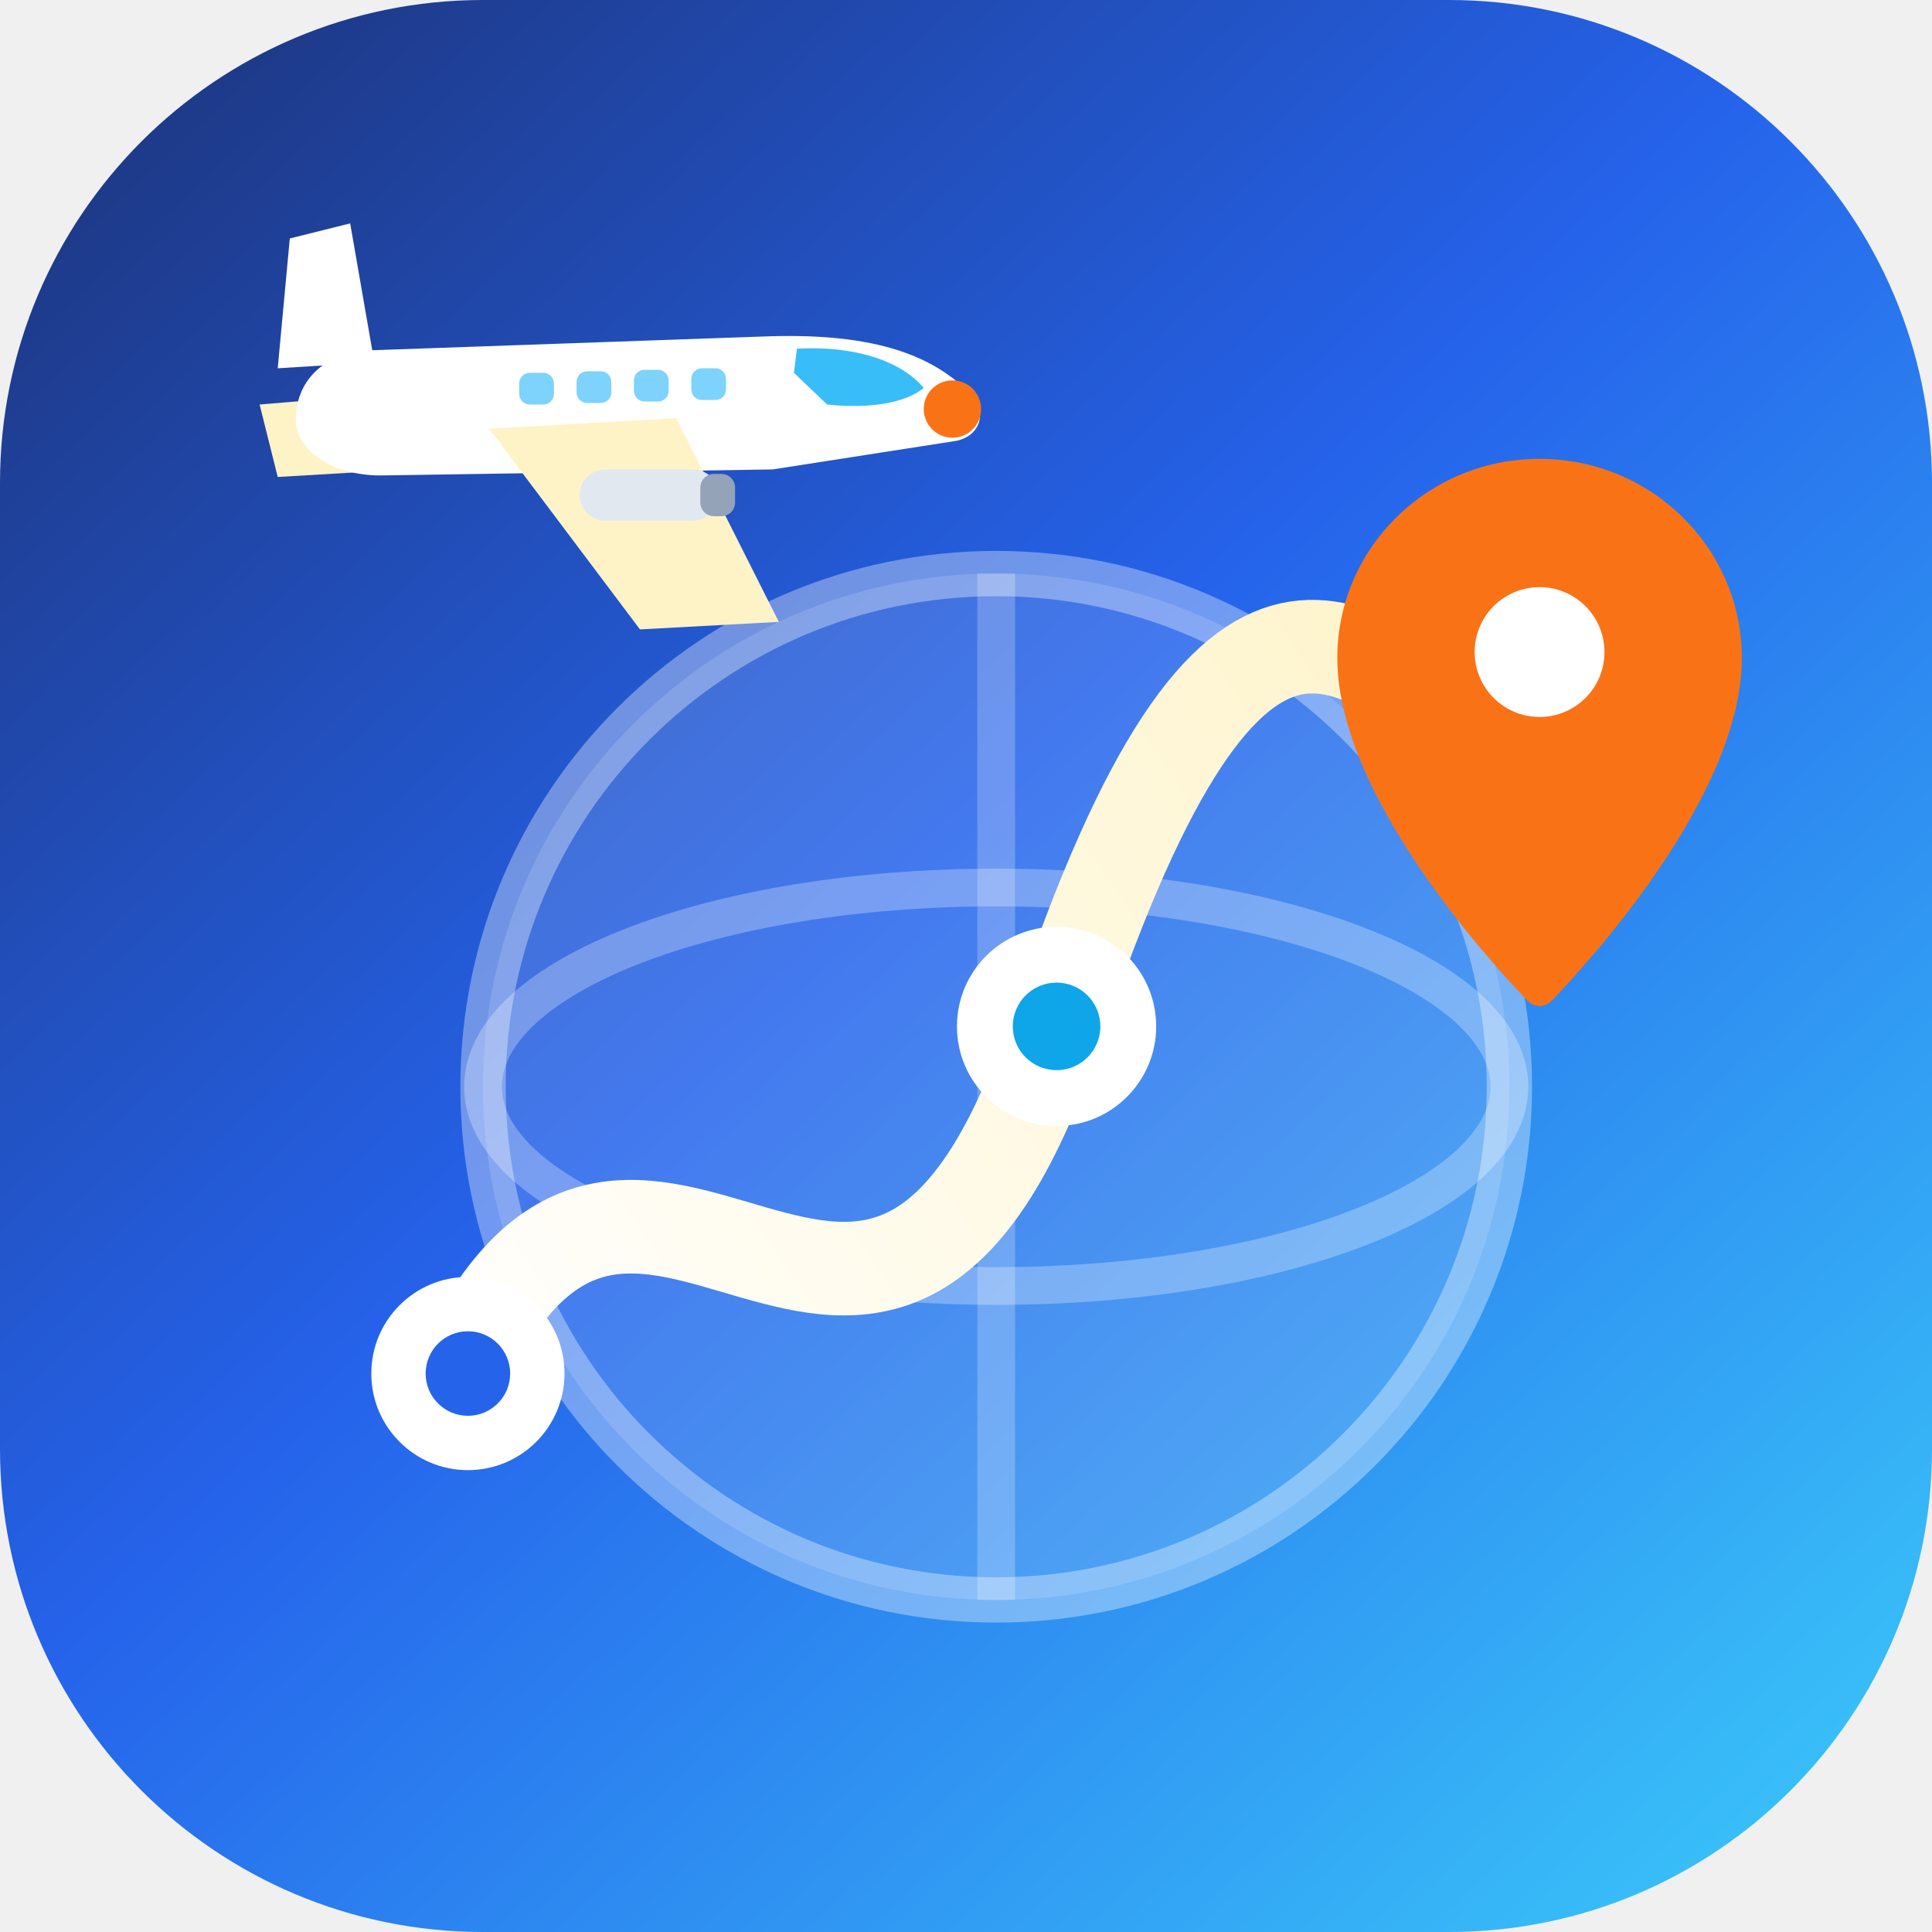
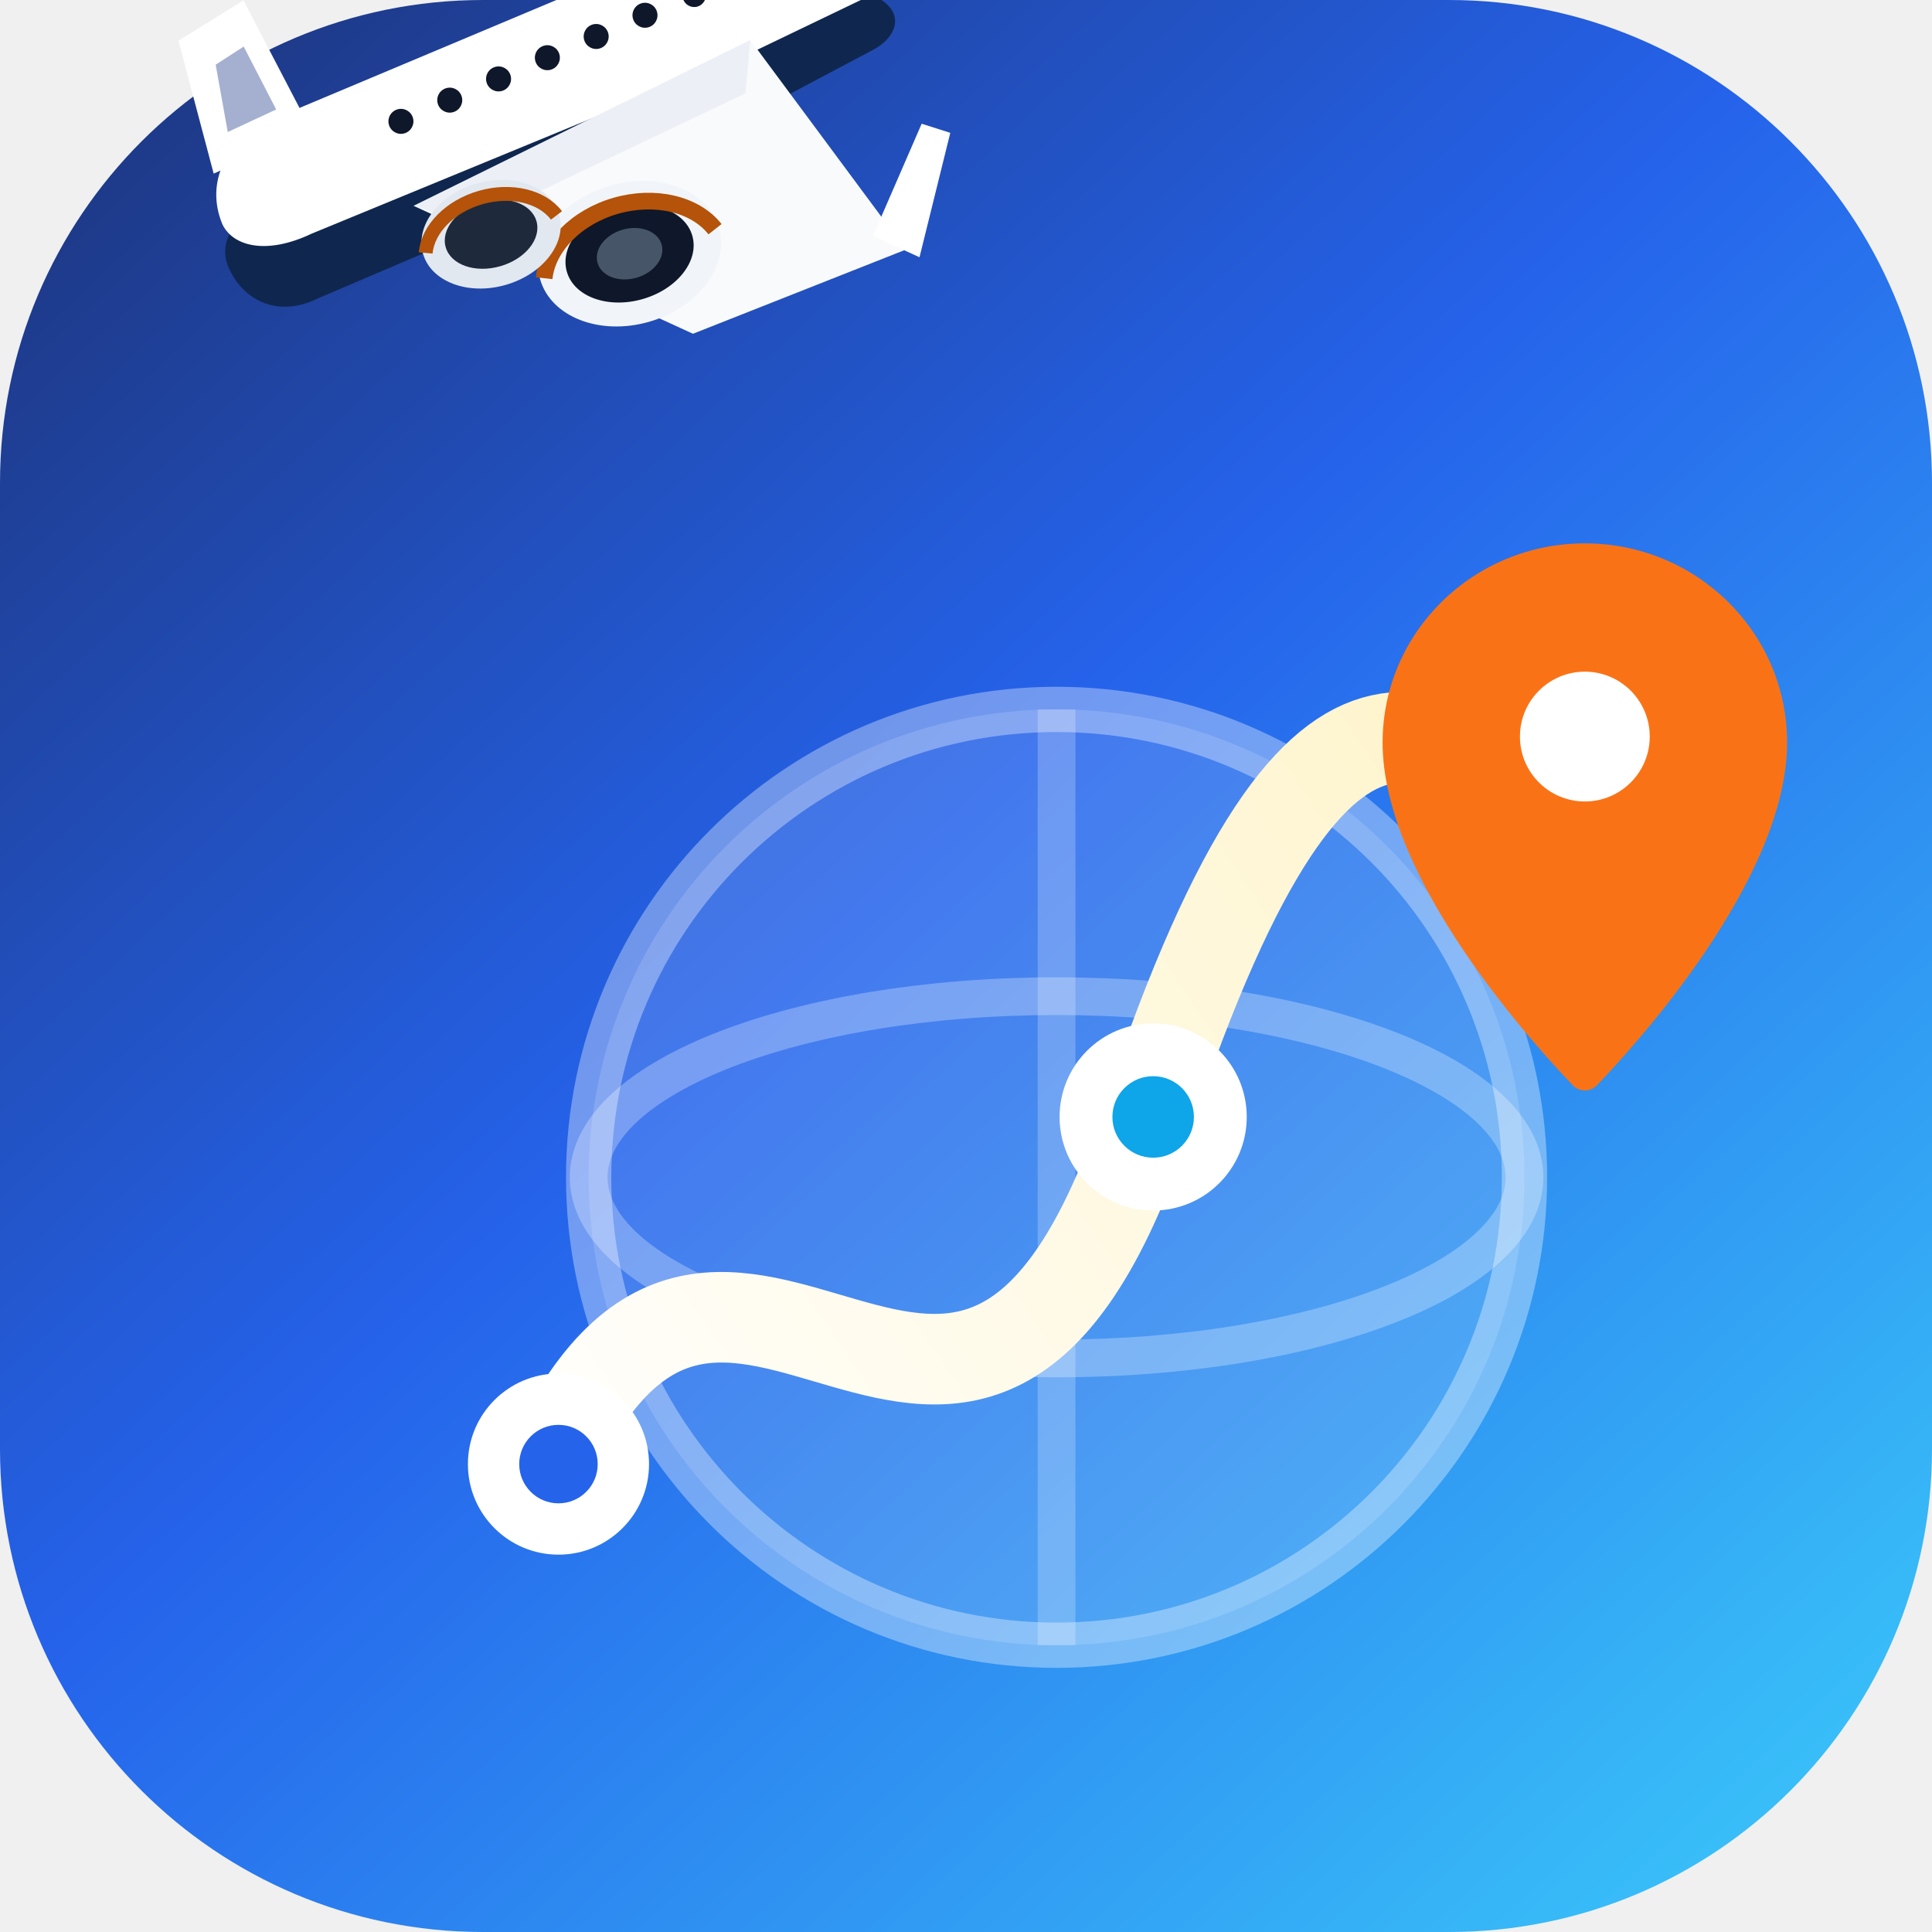
<svg xmlns="http://www.w3.org/2000/svg" width="64" height="64" viewBox="0 0 64 64" fill="none">
  <defs>
    <linearGradient id="giBg" x1="6" y1="4" x2="58" y2="60" gradientUnits="userSpaceOnUse">
      <stop stop-color="#1E3A8A" />
      <stop offset="0.45" stop-color="#2563EB" />
      <stop offset="1" stop-color="#38BDF8" />
    </linearGradient>
    <linearGradient id="giRoute" x1="12" y1="44" x2="50" y2="18" gradientUnits="userSpaceOnUse">
      <stop stop-color="#FFFFFF" />
      <stop offset="1" stop-color="#FEF3C7" />
    </linearGradient>
  </defs>
  <rect width="64" height="64" rx="16" fill="url(#giBg)" />
-   <circle cx="33" cy="36" r="17" fill="#FFFFFF" fill-opacity="0.14" />
-   <circle cx="33" cy="36" r="17" stroke="#FFFFFF" stroke-opacity="0.35" stroke-width="1.5" />
-   <ellipse cx="33" cy="36" rx="17" ry="6.6" stroke="#FFFFFF" stroke-opacity="0.28" stroke-width="1.25" fill="none" />
-   <path d="M33 19v34" stroke="#FFFFFF" stroke-opacity="0.22" stroke-width="1.25" />
-   <path d="M15 46 C21 32, 29 52, 35 34 S45 22, 49 24" stroke="url(#giRoute)" stroke-width="3.1" stroke-linecap="round" stroke-linejoin="round" fill="none" />
-   <circle cx="15.5" cy="45.5" r="3.2" fill="#FFFFFF" />
-   <circle cx="15.5" cy="45.5" r="1.4" fill="#2563EB" />
-   <circle cx="35" cy="34" r="3.3" fill="#FFFFFF" />
-   <circle cx="35" cy="34" r="1.45" fill="#0EA5E9" />
-   <g transform="translate(7 7)">
-     <path fill="#FFFFFF" d="M2.2 5.2 L5.4 5 L4.6 0.4 L2.6 0.9 Z" />
-     <path fill="#FEF3C7" d="M1.6 6.4 L5.2 6.1 L5.6 8.6 L2.2 8.8 Z" />
-     <path fill="#FFFFFF" d="       M2.8 6.9       C2.8 5.5 3.9 4.6 5.4 4.6       L18.2 4.15       C21.8 4 23.8 4.7 25.1 6       C25.7 6.55 25.55 7.4 24.7 7.6       L18.6 8.55       L5.6 8.75       C4 8.75 2.8 7.9 2.8 6.9Z" />
-     <path fill="#38BDF8" d="M19.4 4.55 C21.2 4.45 22.8 4.9 23.6 5.85 C23 6.35 21.8 6.55 20.4 6.4 L19.3 5.35 Z" />
-     <rect x="10.2" y="5.35" width="1.15" height="1.05" rx="0.35" fill="#7DD3FC" />
-     <rect x="12.1" y="5.3" width="1.15" height="1.05" rx="0.35" fill="#7DD3FC" />
-     <rect x="14" y="5.25" width="1.15" height="1.05" rx="0.35" fill="#7DD3FC" />
-     <rect x="15.9" y="5.2" width="1.15" height="1.05" rx="0.35" fill="#7DD3FC" />
-     <path fill="#FEF3C7" d="M9.2 7.2 L15.4 6.85 L18.8 13.6 L14.2 13.85 Z" />
-     <rect x="12.2" y="8.55" width="4.6" height="1.7" rx="0.85" fill="#E2E8F0" />
-     <rect x="16.2" y="8.7" width="1.15" height="1.4" rx="0.45" fill="#94A3B8" />
-     <circle cx="24.55" cy="6.55" r="0.95" fill="#F97316" />
+   <circle cx="35" cy="39" r="15.5" fill="#FFFFFF" fill-opacity="0.14" />
+   <circle cx="35" cy="39" r="15.5" stroke="#FFFFFF" stroke-opacity="0.35" stroke-width="1.5" />
+   <ellipse cx="35" cy="39" rx="15.5" ry="6" stroke="#FFFFFF" stroke-opacity="0.28" stroke-width="1.25" fill="none" />
+   <path d="M35 23.5v31" stroke="#FFFFFF" stroke-opacity="0.22" stroke-width="1.25" />
+   <path d="M18 49 C24 35, 32 55, 38 37 S48 25, 52 27" stroke="url(#giRoute)" stroke-width="3" stroke-linecap="round" fill="none" />
+   <circle cx="18.5" cy="48.5" r="3" fill="#FFFFFF" />
+   <circle cx="18.5" cy="48.5" r="1.3" fill="#2563EB" />
+   <circle cx="38.2" cy="37" r="3.1" fill="#FFFFFF" />
+   <circle cx="38.2" cy="37" r="1.35" fill="#0EA5E9" />
+   <g transform="translate(2.5 1.8) scale(0.92) rotate(-16)">
+     <path fill="#94A3B8" d="M11 8.2 L22 4.8 L23.6 5.9 L15.4 10.6 Z" />
+     <path fill="#CBD5E1" d="M21.6 4.7 L23.2 2.9 L24.2 3.4 L23.0 5.5 Z" />
+     <path fill="#0F274F" d="       M3.2 9.0       C3.0 8.0 3.8 7.2 5.0 7.15       L24.0 5.0       C26.4 4.75 28.0 5.35 28.6 6.35       C28.95 6.95 28.55 7.55 27.7 7.75       L23.2 8.7       L6.0 10.85       C4.4 11.15 3.4 10.2 3.2 9.0Z" />
+     <path fill="#FFFFFF" d="       M3.4 7.35       C3.2 5.7 4.4 4.4 6.2 4.2       L23.0 2.2       C26.0 1.85 28.0 2.7 28.8 4.2       C29.2 4.95 28.8 5.7 27.8 5.9       L23.4 6.65       L6.4 8.55       C4.6 8.85 3.55 8.2 3.4 7.35Z" />
+     <path fill="#0F172A" d="M24.0 2.85 C25.5 2.65 26.8 3.05 27.35 3.9 C26.55 4.4 25.1 4.5 23.85 4.2 Z" />
+     <g fill="#0F172A">
+       <circle cx="10.6" cy="5.55" r="0.45" />
+       <circle cx="12.5" cy="5.3" r="0.45" />
+       <circle cx="14.4" cy="5.05" r="0.45" />
+       <circle cx="16.3" cy="4.8" r="0.45" />
+       <circle cx="18.2" cy="4.55" r="0.45" />
+       <circle cx="20.1" cy="4.3" r="0.45" />
+       <circle cx="22.0" cy="4.1" r="0.42" />
+     </g>
+     <path fill="#F8FAFC" d="M10.2 8.6 L23.5 6.2 L26.8 15.0 L18.6 15.8 Z" />
+     <path fill="#E2E8F0" d="M10.2 8.6 L23.5 6.2 L22.8 8.0 L12.0 9.8 Z" opacity="0.55" />
+     <path fill="#FFFFFF" d="M25.8 14.2 L28.6 10.8 L29.5 11.4 L27.2 15.4 Z" />
+     <ellipse cx="17.2" cy="12.4" rx="3.35" ry="2.55" fill="#F1F5F9" />
+     <ellipse cx="17.2" cy="12.4" rx="2.35" ry="1.7" fill="#0F172A" />
+     <ellipse cx="17.2" cy="12.4" rx="1.2" ry="0.9" fill="#475569" />
+     <path d="M14.0 12.4 A3.35 2.55 0 0 1 20.4 12.4" fill="none" stroke="#B45309" stroke-width="0.6" />
+     <ellipse cx="12.6" cy="10.35" rx="2.55" ry="1.9" fill="#E2E8F0" />
+     <ellipse cx="12.6" cy="10.35" rx="1.7" ry="1.2" fill="#1E293B" />
+     <path d="M10.15 10.35 A2.55 1.9 0 0 1 15.05 10.35" fill="none" stroke="#B45309" stroke-width="0.5" />
+     <path fill="#FFFFFF" d="M3.6 5.5 L7.4 4.95 L6.35-0.2 L3.7 0.55 Z" />
+     <path fill="#1E3A8A" d="M4.5 4.2 L6.4 3.9 L5.9 1.4 L4.75 1.75 Z" opacity="0.4" />
  </g>
-   <path fill="#F97316" d="M51 15.2c-3.7 0-6.7 2.95-6.7 6.6 0 4.55 5.1 10.1 6.3 11.35a0.55 0.55 0 0 0 .8 0C52.6 31.9 57.7 26.35 57.7 21.8c0-3.65-3-6.6-6.7-6.6Z" />
-   <circle cx="51" cy="21.6" r="2.15" fill="#FFFFFF" />
+   <path fill="#F97316" d="M52.5 18c-3.7 0-6.7 2.95-6.7 6.6 0 4.55 5.1 10.1 6.3 11.35a0.55 0.55 0 0 0 .8 0C54.1 34.7 59.2 29.15 59.2 24.6c0-3.65-3-6.6-6.7-6.6Z" />
+   <circle cx="52.5" cy="24.4" r="2.15" fill="#FFFFFF" />
</svg>
